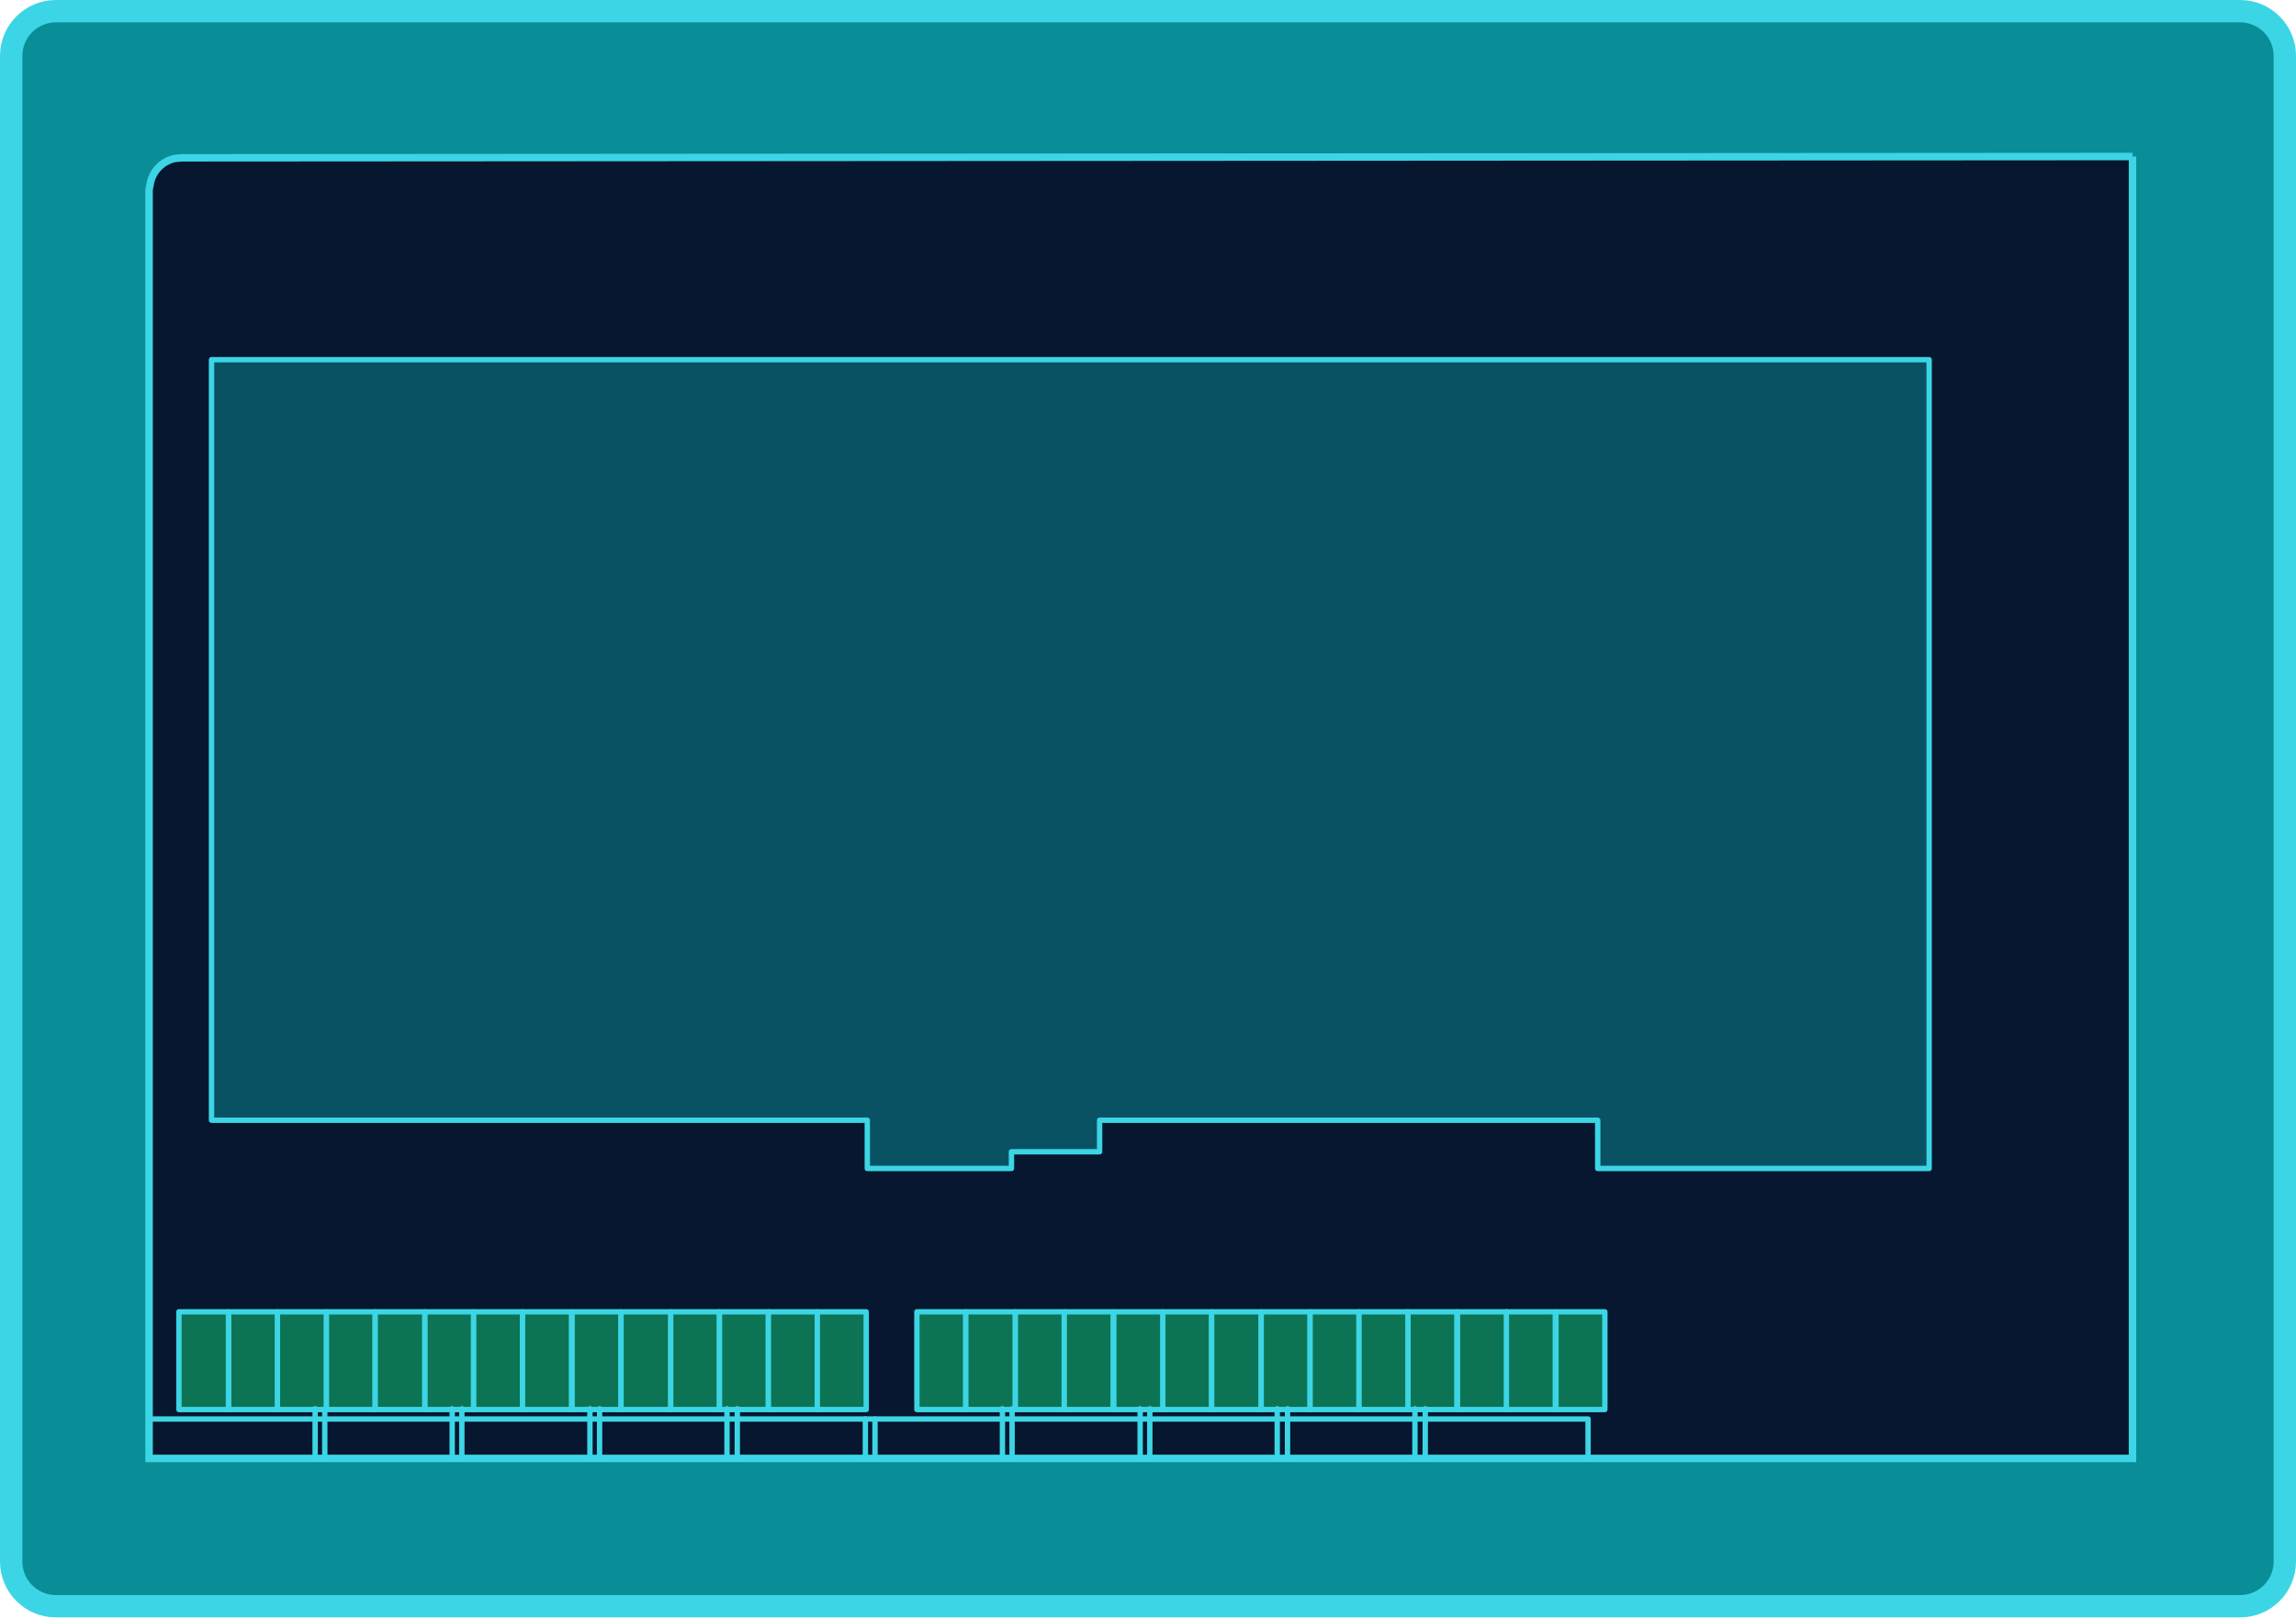
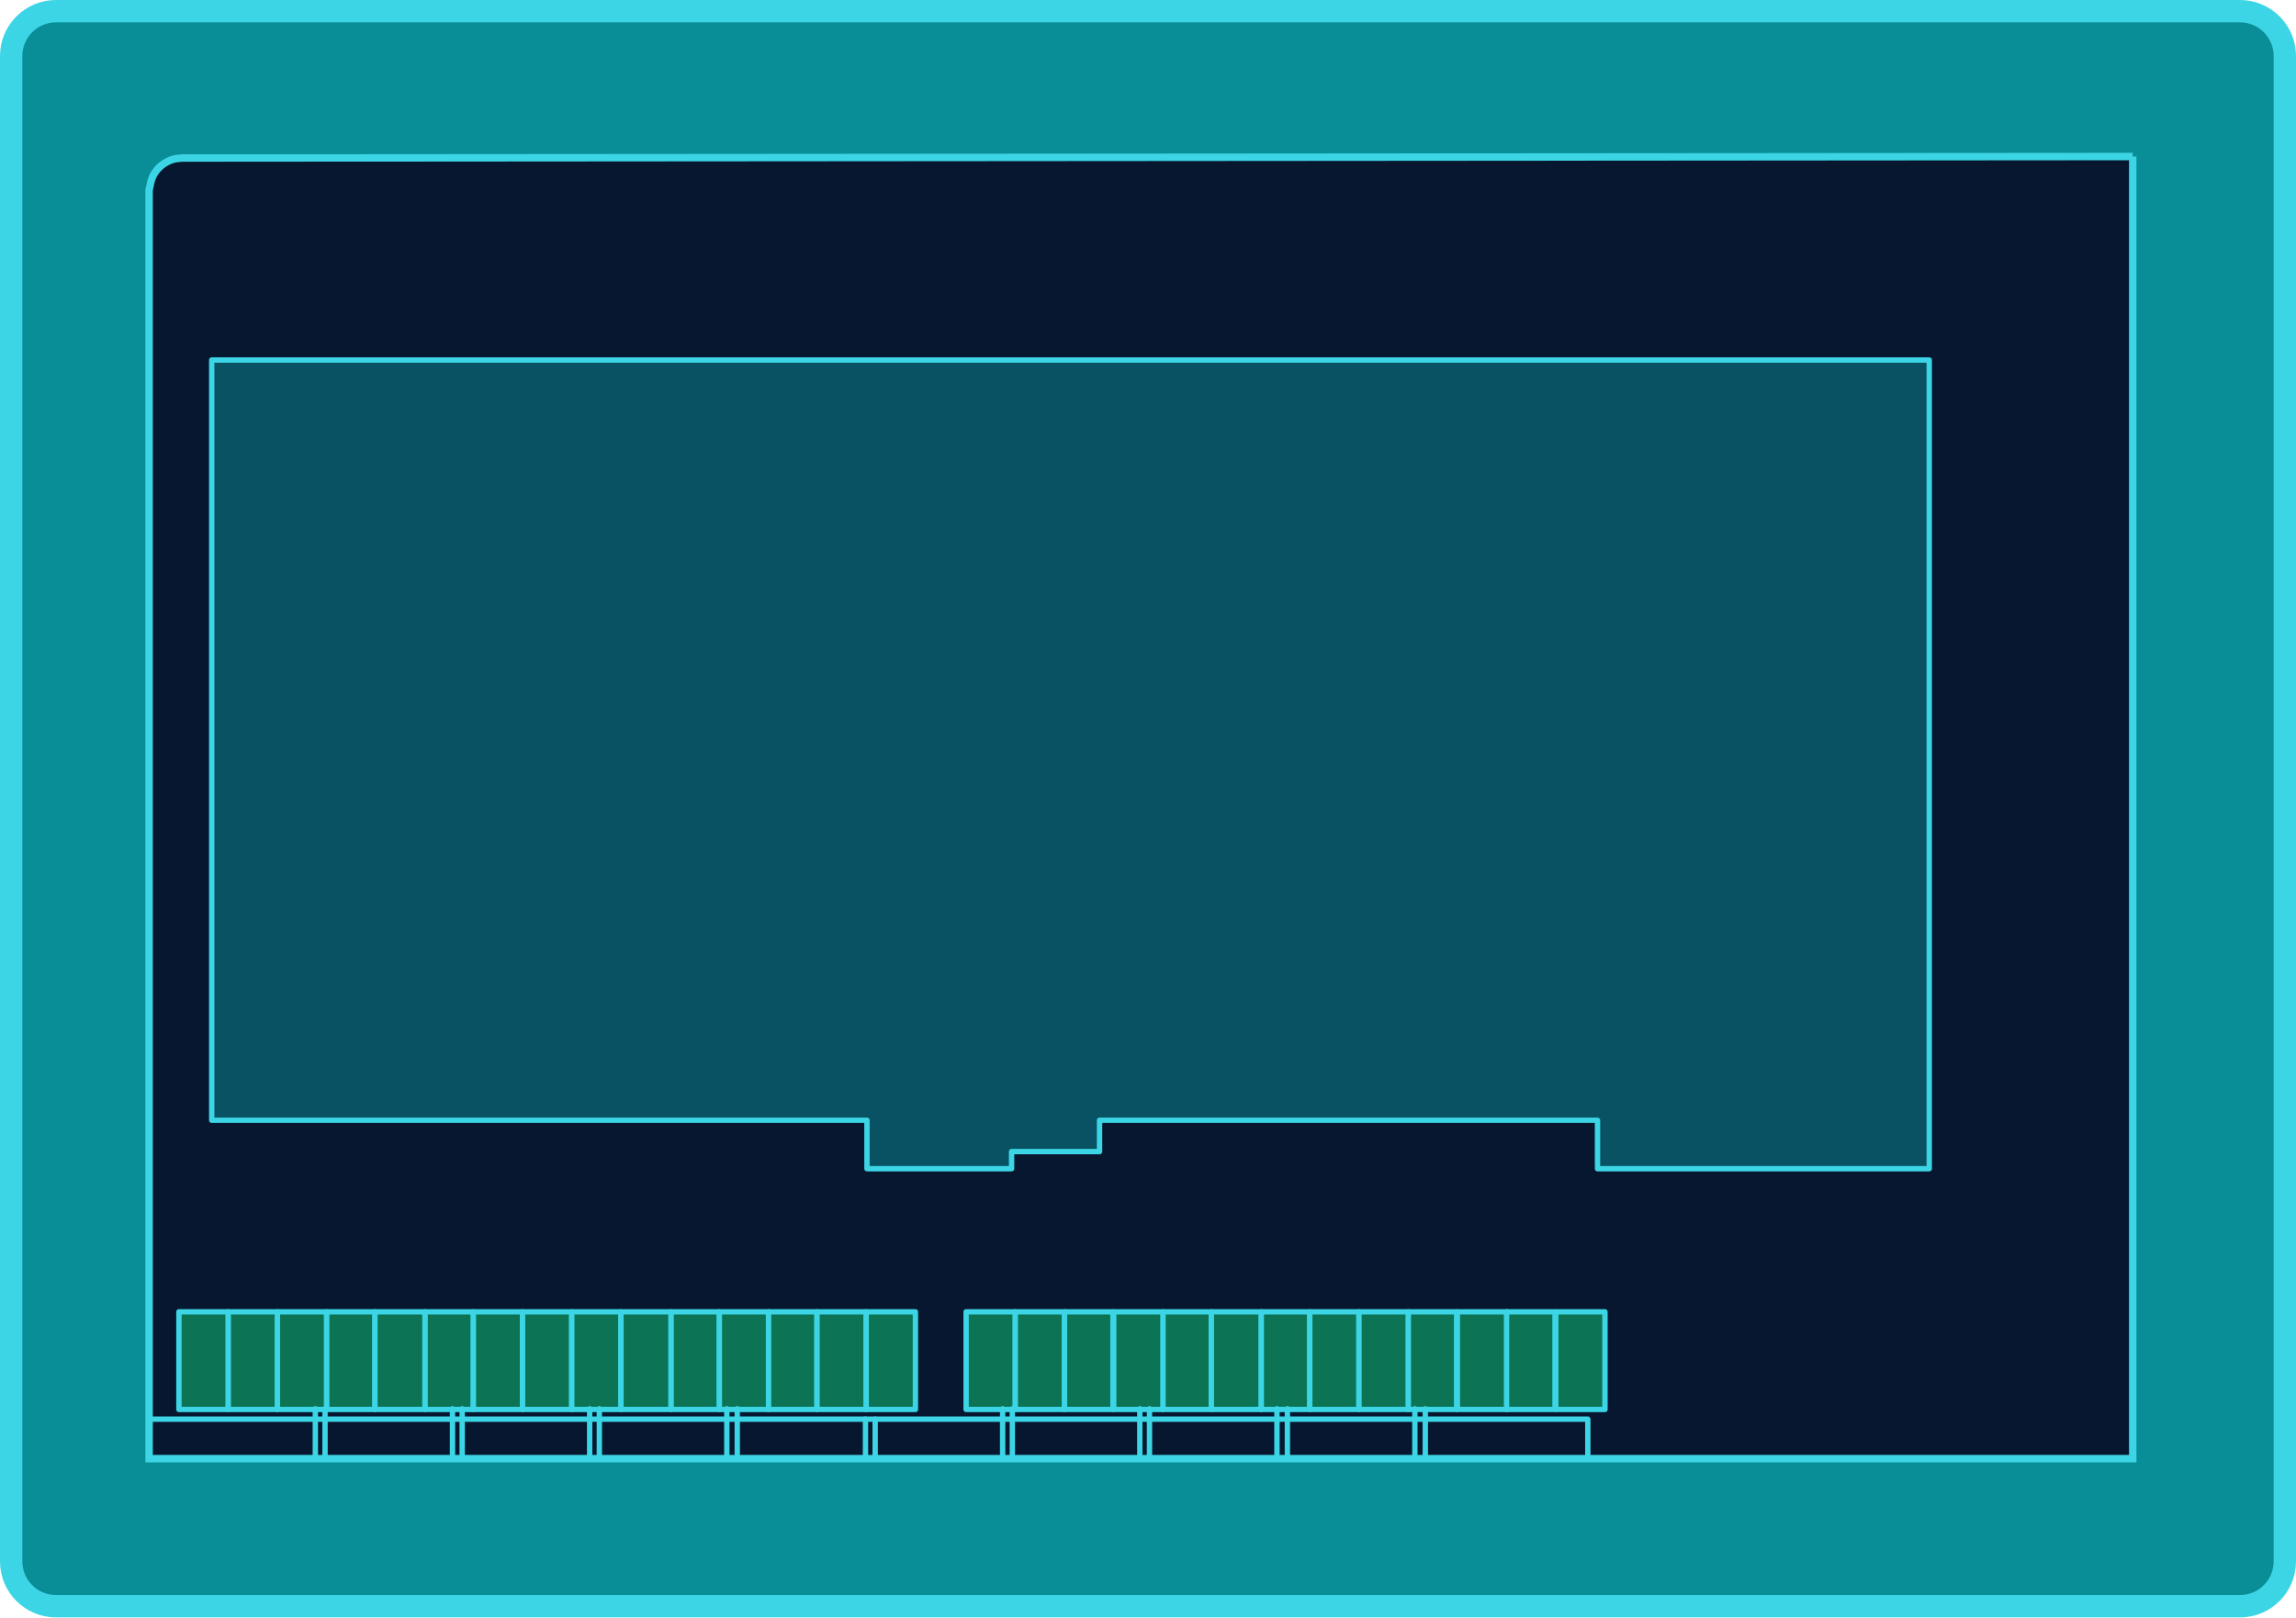
- <svg xmlns="http://www.w3.org/2000/svg" width="308px" height="217px" viewBox="0 0 308 217" version="1.1">
-   <g id="页面-1" stroke="none" stroke-width="1" fill="none" fill-rule="evenodd">
+ <svg xmlns="http://www.w3.org/2000/svg" version="1.1" id="图层_1" x="0px" y="0px" viewBox="0 0 308 217" style="enable-background:new 0 0 308 217;" xml:space="preserve">
+   <style type="text/css">
+ 	.st0{fill:#098D97;stroke:#3CD5E5;stroke-width:3;}
+ 	.st1{fill:#07172F;stroke:#3CD5E5;}
+ 	.st2{fill:#095263;stroke:#3CD5E5;stroke-width:0.72;stroke-linecap:round;stroke-linejoin:round;}
+ 	.st3{fill:#0C7454;}
+ 	.st4{fill:none;stroke:#3CD5E5;stroke-width:0.72;stroke-linecap:round;stroke-linejoin:round;}
+ </style>
+   <g id="页面-1">
    <g id="画板" transform="translate(-400, -557)">
      <g id="新能源停车场" transform="translate(400, 557)">
-         <rect id="矩形" stroke="#3CD5E5" stroke-width="3" fill="#098D97" x="1.5" y="1.5" width="305" height="214" rx="6" />
-         <path d="M286.068,21 L286.068,195.667 L213.119,195.667 L20,195.667 L20,25.485 L20.173,24.536 C20.518,22.898 21.813,21.604 23.453,21.259 L24.403,21.173 L286.068,21" id="Fill-963" stroke="#3CD5E5" fill="#07172F" />
-         <polygon id="Fill-965" stroke="#3CD5E5" stroke-width="0.72" fill="#095263" stroke-linecap="round" stroke-linejoin="round" points="28.374 48.257 28.374 150.297 116.344 150.297 116.344 156.766 135.682 156.766 135.682 154.523 147.509 154.523 147.509 150.297 214.328 150.297 214.328 156.766 258.788 156.766 258.788 48.257" />
+         <path id="矩形" class="st0" d="M7.5,1.5h293c3.3,0,6,2.7,6,6v202c0,3.3-2.7,6-6,6H7.5c-3.3,0-6-2.7-6-6V7.5     C1.5,4.2,4.2,1.5,7.5,1.5z" />
+         <path id="Fill-963" class="st1" d="M286.1,21v174.7h-72.9H20V25.5l0.2-0.9c0.3-1.6,1.6-2.9,3.3-3.3l0.9-0.1L286.1,21" />
+         <polygon id="Fill-965" class="st2" points="28.4,48.3 28.4,150.3 116.3,150.3 116.3,156.8 135.7,156.8 135.7,154.5 147.5,154.5      147.5,150.3 214.3,150.3 214.3,156.8 258.8,156.8 258.8,48.3    " />
        <g id="编组-11" transform="translate(24, 176)">
-           <polygon id="Fill-985" fill="#0C7454" points="65.957 13.111 72.518 13.111 72.518 1.50990331e-14 65.957 1.50990331e-14" />
-           <polygon id="Stroke-986" stroke="#3CD5E5" stroke-width="0.72" stroke-linecap="round" stroke-linejoin="round" points="65.957 13.111 72.518 13.111 72.518 1.50990331e-14 65.957 1.50990331e-14" />
-           <polygon id="Fill-987" fill="#0C7454" points="72.517 13.111 79.078 13.111 79.078 1.50990331e-14 72.517 1.50990331e-14" />
-           <polygon id="Stroke-988" stroke="#3CD5E5" stroke-width="0.72" stroke-linecap="round" stroke-linejoin="round" points="72.517 13.111 79.078 13.111 79.078 1.50990331e-14 72.517 1.50990331e-14" />
-           <polygon id="Fill-989" fill="#0C7454" points="79.078 13.111 85.64 13.111 85.64 1.50990331e-14 79.078 1.50990331e-14" />
-           <polygon id="Stroke-990" stroke="#3CD5E5" stroke-width="0.72" stroke-linecap="round" stroke-linejoin="round" points="79.078 13.111 85.64 13.111 85.64 1.50990331e-14 79.078 1.50990331e-14" />
-           <polygon id="Fill-991" fill="#0C7454" points="85.64 13.111 92.201 13.111 92.201 1.50990331e-14 85.64 1.50990331e-14" />
-           <polygon id="Stroke-992" stroke="#3CD5E5" stroke-width="0.72" stroke-linecap="round" stroke-linejoin="round" points="85.64 13.111 92.201 13.111 92.201 1.50990331e-14 85.64 1.50990331e-14" />
-           <polygon id="Fill-999" fill="#0C7454" points="32.979 13.111 39.54 13.111 39.54 1.50990331e-14 32.979 1.50990331e-14" />
-           <polygon id="Stroke-1000" stroke="#3CD5E5" stroke-width="0.72" stroke-linecap="round" stroke-linejoin="round" points="32.979 13.111 39.54 13.111 39.54 1.50990331e-14 32.979 1.50990331e-14" />
-           <polygon id="Fill-1001" fill="#0C7454" points="39.539 13.111 46.101 13.111 46.101 1.50990331e-14 39.539 1.50990331e-14" />
-           <polygon id="Stroke-1002" stroke="#3CD5E5" stroke-width="0.72" stroke-linecap="round" stroke-linejoin="round" points="39.539 13.111 46.101 13.111 46.101 1.50990331e-14 39.539 1.50990331e-14" />
-           <polygon id="Fill-1003" fill="#0C7454" points="46.101 13.111 52.662 13.111 52.662 1.50990331e-14 46.101 1.50990331e-14" />
-           <polygon id="Stroke-1004" stroke="#3CD5E5" stroke-width="0.72" stroke-linecap="round" stroke-linejoin="round" points="46.101 13.111 52.662 13.111 52.662 1.50990331e-14 46.101 1.50990331e-14" />
-           <polygon id="Fill-1005" fill="#0C7454" points="52.747 13.111 59.309 13.111 59.309 1.50990331e-14 52.747 1.50990331e-14" />
-           <polygon id="Stroke-1006" stroke="#3CD5E5" stroke-width="0.72" stroke-linecap="round" stroke-linejoin="round" points="52.747 13.111 59.309 13.111 59.309 1.50990331e-14 52.747 1.50990331e-14" />
-           <polygon id="Fill-1007" fill="#0C7454" points="59.309 13.111 65.957 13.111 65.957 1.50990331e-14 59.309 1.50990331e-14" />
-           <polygon id="Stroke-1008" stroke="#3CD5E5" stroke-width="0.72" stroke-linecap="round" stroke-linejoin="round" points="59.309 13.111 65.957 13.111 65.957 1.50990331e-14 59.309 1.50990331e-14" />
-           <polygon id="Fill-1009" fill="#0C7454" points="19.77 13.111 26.331 13.111 26.331 1.50990331e-14 19.77 1.50990331e-14" />
-           <polygon id="Stroke-1010" stroke="#3CD5E5" stroke-width="0.72" stroke-linecap="round" stroke-linejoin="round" points="19.77 13.111 26.331 13.111 26.331 1.50990331e-14 19.77 1.50990331e-14" />
-           <polygon id="Fill-1011" fill="#0C7454" points="26.331 13.111 32.978 13.111 32.978 1.50990331e-14 26.331 1.50990331e-14" />
-           <polygon id="Stroke-1012" stroke="#3CD5E5" stroke-width="0.72" stroke-linecap="round" stroke-linejoin="round" points="26.331 13.111 32.978 13.111 32.978 1.50990331e-14 26.331 1.50990331e-14" />
-           <polygon id="Fill-1035" fill="#0C7454" points="13.208 13.111 19.77 13.111 19.77 1.50990331e-14 13.208 1.50990331e-14" />
-           <polygon id="Stroke-1036" stroke="#3CD5E5" stroke-width="0.72" stroke-linecap="round" stroke-linejoin="round" points="13.208 13.111 19.77 13.111 19.77 1.50990331e-14 13.208 1.50990331e-14" />
-           <polygon id="Fill-1037" fill="#0C7454" points="6.648 13.111 13.209 13.111 13.209 1.50990331e-14 6.648 1.50990331e-14" />
-           <polygon id="Stroke-1038" stroke="#3CD5E5" stroke-width="0.72" stroke-linecap="round" stroke-linejoin="round" points="6.648 13.111 13.209 13.111 13.209 1.50990331e-14 6.648 1.50990331e-14" />
-           <polygon id="Fill-1039" fill="#0C7454" points="0 13.111 6.647 13.111 6.647 1.50990331e-14 0 1.50990331e-14" />
-           <polygon id="Stroke-1040" stroke="#3CD5E5" stroke-width="0.72" stroke-linecap="round" stroke-linejoin="round" points="0 13.111 6.647 13.111 6.647 1.50990331e-14 0 1.50990331e-14" />
+           <polygon id="Fill-985" class="st3" points="66,13.1 72.5,13.1 72.5,0 66,0     " />
+           <polygon id="Stroke-986" class="st4" points="66,13.1 72.5,13.1 72.5,0 66,0     " />
+           <polygon id="Fill-987" class="st3" points="72.5,13.1 79.1,13.1 79.1,0 72.5,0     " />
+           <polygon id="Stroke-988" class="st4" points="72.5,13.1 79.1,13.1 79.1,0 72.5,0     " />
+           <polygon id="Fill-989" class="st3" points="79.1,13.1 85.6,13.1 85.6,0 79.1,0     " />
+           <polygon id="Stroke-990" class="st4" points="79.1,13.1 85.6,13.1 85.6,0 79.1,0     " />
+           <polygon id="Fill-991" class="st3" points="85.6,13.1 92.2,13.1 92.2,0 85.6,0     " />
+           <polygon id="Stroke-992" class="st4" points="85.6,13.1 92.2,13.1 92.2,0 85.6,0     " />
+           <polygon id="Fill-991_1_" class="st3" points="92.2,13.1 98.8,13.1 98.8,0 92.2,0     " />
+           <polygon id="Stroke-992_1_" class="st4" points="92.2,13.1 98.8,13.1 98.8,0 92.2,0     " />
+           <polygon id="Fill-999" class="st3" points="33,13.1 39.5,13.1 39.5,0 33,0     " />
+           <polygon id="Stroke-1000" class="st4" points="33,13.1 39.5,13.1 39.5,0 33,0     " />
+           <polygon id="Fill-1001" class="st3" points="39.5,13.1 46.1,13.1 46.1,0 39.5,0     " />
+           <polygon id="Stroke-1002" class="st4" points="39.5,13.1 46.1,13.1 46.1,0 39.5,0     " />
+           <polygon id="Fill-1003" class="st3" points="46.1,13.1 52.7,13.1 52.7,0 46.1,0     " />
+           <polygon id="Stroke-1004" class="st4" points="46.1,13.1 52.7,13.1 52.7,0 46.1,0     " />
+           <polygon id="Fill-1005" class="st3" points="52.7,13.1 59.3,13.1 59.3,0 52.7,0     " />
+           <polygon id="Stroke-1006" class="st4" points="52.7,13.1 59.3,13.1 59.3,0 52.7,0     " />
+           <polygon id="Fill-1007" class="st3" points="59.3,13.1 66,13.1 66,0 59.3,0     " />
+           <polygon id="Stroke-1008" class="st4" points="59.3,13.1 66,13.1 66,0 59.3,0     " />
+           <polygon id="Fill-1009" class="st3" points="19.8,13.1 26.3,13.1 26.3,0 19.8,0     " />
+           <polygon id="Stroke-1010" class="st4" points="19.8,13.1 26.3,13.1 26.3,0 19.8,0     " />
+           <polygon id="Fill-1011" class="st3" points="26.3,13.1 33,13.1 33,0 26.3,0     " />
+           <polygon id="Stroke-1012" class="st4" points="26.3,13.1 33,13.1 33,0 26.3,0     " />
+           <polygon id="Fill-1035" class="st3" points="13.2,13.1 19.8,13.1 19.8,0 13.2,0     " />
+           <polygon id="Stroke-1036" class="st4" points="13.2,13.1 19.8,13.1 19.8,0 13.2,0     " />
+           <polygon id="Fill-1037" class="st3" points="6.6,13.1 13.2,13.1 13.2,0 6.6,0     " />
+           <polygon id="Stroke-1038" class="st4" points="6.6,13.1 13.2,13.1 13.2,0 6.6,0     " />
+           <polygon id="Fill-1039" class="st3" points="0,13.1 6.6,13.1 6.6,0 0,0     " />
+           <polygon id="Stroke-1040" class="st4" points="0,13.1 6.6,13.1 6.6,0 0,0     " />
        </g>
        <g id="编组-12" transform="translate(123, 176)">
-           <polygon id="Fill-993" fill="#0C7454" points="5.68434189e-14 13.111 6.561 13.111 6.561 1.50990331e-14 5.68434189e-14 1.50990331e-14" />
-           <polygon id="Stroke-994" stroke="#3CD5E5" stroke-width="0.72" stroke-linecap="round" stroke-linejoin="round" points="5.68434189e-14 13.111 6.561 13.111 6.561 1.50990331e-14 5.68434189e-14 1.50990331e-14" />
-           <polygon id="Fill-995" fill="#0C7454" points="6.56 13.111 13.208 13.111 13.208 1.50990331e-14 6.56 1.50990331e-14" />
-           <polygon id="Stroke-996" stroke="#3CD5E5" stroke-width="0.72" stroke-linecap="round" stroke-linejoin="round" points="6.56 13.111 13.208 13.111 13.208 1.50990331e-14 6.56 1.50990331e-14" />
-           <polygon id="Fill-997" fill="#0C7454" points="13.208 13.111 19.769 13.111 19.769 1.50990331e-14 13.208 1.50990331e-14" />
-           <polygon id="Stroke-998" stroke="#3CD5E5" stroke-width="0.72" stroke-linecap="round" stroke-linejoin="round" points="13.208 13.111 19.769 13.111 19.769 1.50990331e-14 13.208 1.50990331e-14" />
-           <polygon id="Fill-1013" fill="#0C7454" points="65.869 13.111 72.431 13.111 72.431 1.50990331e-14 65.869 1.50990331e-14" />
-           <polygon id="Stroke-1014" stroke="#3CD5E5" stroke-width="0.72" stroke-linecap="round" stroke-linejoin="round" points="65.869 13.111 72.431 13.111 72.431 1.50990331e-14 65.869 1.50990331e-14" />
-           <polygon id="Fill-1015" fill="#0C7454" points="72.517 13.111 79.163 13.111 79.163 1.50990331e-14 72.517 1.50990331e-14" />
-           <polygon id="Stroke-1016" stroke="#3CD5E5" stroke-width="0.72" stroke-linecap="round" stroke-linejoin="round" points="72.517 13.111 79.163 13.111 79.163 1.50990331e-14 72.517 1.50990331e-14" />
-           <polygon id="Fill-1017" fill="#0C7454" points="79.077 13.111 85.638 13.111 85.638 1.50990331e-14 79.077 1.50990331e-14" />
-           <polygon id="Stroke-1018" stroke="#3CD5E5" stroke-width="0.72" stroke-linecap="round" stroke-linejoin="round" points="79.077 13.111 85.638 13.111 85.638 1.50990331e-14 79.077 1.50990331e-14" />
-           <polygon id="Fill-1019" fill="#0C7454" points="85.725 13.111 92.286 13.111 92.286 1.50990331e-14 85.725 1.50990331e-14" />
-           <polygon id="Stroke-1020" stroke="#3CD5E5" stroke-width="0.72" stroke-linecap="round" stroke-linejoin="round" points="85.725 13.111 92.286 13.111 92.286 1.50990331e-14 85.725 1.50990331e-14" />
-           <polygon id="Fill-1021" fill="#0C7454" points="32.977 13.111 39.539 13.111 39.539 1.50990331e-14 32.977 1.50990331e-14" />
-           <polygon id="Stroke-1022" stroke="#3CD5E5" stroke-width="0.72" stroke-linecap="round" stroke-linejoin="round" points="32.977 13.111 39.539 13.111 39.539 1.50990331e-14 32.977 1.50990331e-14" />
-           <polygon id="Fill-1023" fill="#0C7454" points="39.539 13.111 46.186 13.111 46.186 1.50990331e-14 39.539 1.50990331e-14" />
-           <polygon id="Stroke-1024" stroke="#3CD5E5" stroke-width="0.72" stroke-linecap="round" stroke-linejoin="round" points="39.539 13.111 46.186 13.111 46.186 1.50990331e-14 39.539 1.50990331e-14" />
-           <polygon id="Fill-1025" fill="#0C7454" points="46.186 13.111 52.747 13.111 52.747 1.50990331e-14 46.186 1.50990331e-14" />
-           <polygon id="Stroke-1026" stroke="#3CD5E5" stroke-width="0.72" stroke-linecap="round" stroke-linejoin="round" points="46.186 13.111 52.747 13.111 52.747 1.50990331e-14 46.186 1.50990331e-14" />
-           <polygon id="Fill-1027" fill="#0C7454" points="52.747 13.111 59.308 13.111 59.308 1.50990331e-14 52.747 1.50990331e-14" />
-           <polygon id="Stroke-1028" stroke="#3CD5E5" stroke-width="0.72" stroke-linecap="round" stroke-linejoin="round" points="52.747 13.111 59.308 13.111 59.308 1.50990331e-14 52.747 1.50990331e-14" />
-           <polygon id="Fill-1029" fill="#0C7454" points="59.308 13.111 65.869 13.111 65.869 1.50990331e-14 59.308 1.50990331e-14" />
-           <polygon id="Stroke-1030" stroke="#3CD5E5" stroke-width="0.72" stroke-linecap="round" stroke-linejoin="round" points="59.308 13.111 65.869 13.111 65.869 1.50990331e-14 59.308 1.50990331e-14" />
-           <polygon id="Fill-1031" fill="#0C7454" points="19.769 13.111 26.331 13.111 26.331 1.50990331e-14 19.769 1.50990331e-14" />
-           <polygon id="Stroke-1032" stroke="#3CD5E5" stroke-width="0.72" stroke-linecap="round" stroke-linejoin="round" points="19.769 13.111 26.331 13.111 26.331 1.50990331e-14 19.769 1.50990331e-14" />
-           <polygon id="Fill-1033" fill="#0C7454" points="26.416 13.111 32.977 13.111 32.977 1.50990331e-14 26.416 1.50990331e-14" />
-           <polygon id="Stroke-1034" stroke="#3CD5E5" stroke-width="0.72" stroke-linecap="round" stroke-linejoin="round" points="26.416 13.111 32.977 13.111 32.977 1.50990331e-14 26.416 1.50990331e-14" />
+           <polygon id="Fill-995" class="st3" points="6.6,13.1 13.2,13.1 13.2,0 6.6,0     " />
+           <polygon id="Stroke-996" class="st4" points="6.6,13.1 13.2,13.1 13.2,0 6.6,0     " />
+           <polygon id="Fill-997" class="st3" points="13.2,13.1 19.8,13.1 19.8,0 13.2,0     " />
+           <polygon id="Stroke-998" class="st4" points="13.2,13.1 19.8,13.1 19.8,0 13.2,0     " />
+           <polygon id="Fill-1013" class="st3" points="65.9,13.1 72.4,13.1 72.4,0 65.9,0     " />
+           <polygon id="Stroke-1014" class="st4" points="65.9,13.1 72.4,13.1 72.4,0 65.9,0     " />
+           <polygon id="Fill-1015" class="st3" points="72.5,13.1 79.2,13.1 79.2,0 72.5,0     " />
+           <polygon id="Stroke-1016" class="st4" points="72.5,13.1 79.2,13.1 79.2,0 72.5,0     " />
+           <polygon id="Fill-1017" class="st3" points="79.1,13.1 85.6,13.1 85.6,0 79.1,0     " />
+           <polygon id="Stroke-1018" class="st4" points="79.1,13.1 85.6,13.1 85.6,0 79.1,0     " />
+           <polygon id="Fill-1019" class="st3" points="85.7,13.1 92.3,13.1 92.3,0 85.7,0     " />
+           <polygon id="Stroke-1020" class="st4" points="85.7,13.1 92.3,13.1 92.3,0 85.7,0     " />
+           <polygon id="Fill-1021" class="st3" points="33,13.1 39.5,13.1 39.5,0 33,0     " />
+           <polygon id="Stroke-1022" class="st4" points="33,13.1 39.5,13.1 39.5,0 33,0     " />
+           <polygon id="Fill-1023" class="st3" points="39.5,13.1 46.2,13.1 46.2,0 39.5,0     " />
+           <polygon id="Stroke-1024" class="st4" points="39.5,13.1 46.2,13.1 46.2,0 39.5,0     " />
+           <polygon id="Fill-1025" class="st3" points="46.2,13.1 52.7,13.1 52.7,0 46.2,0     " />
+           <polygon id="Stroke-1026" class="st4" points="46.2,13.1 52.7,13.1 52.7,0 46.2,0     " />
+           <polygon id="Fill-1027" class="st3" points="52.7,13.1 59.3,13.1 59.3,0 52.7,0     " />
+           <polygon id="Stroke-1028" class="st4" points="52.7,13.1 59.3,13.1 59.3,0 52.7,0     " />
+           <polygon id="Fill-1029" class="st3" points="59.3,13.1 65.9,13.1 65.9,0 59.3,0     " />
+           <polygon id="Stroke-1030" class="st4" points="59.3,13.1 65.9,13.1 65.9,0 59.3,0     " />
+           <polygon id="Fill-1031" class="st3" points="19.8,13.1 26.3,13.1 26.3,0 19.8,0     " />
+           <polygon id="Stroke-1032" class="st4" points="19.8,13.1 26.3,13.1 26.3,0 19.8,0     " />
+           <polygon id="Fill-1033" class="st3" points="26.4,13.1 33,13.1 33,0 26.4,0     " />
+           <polygon id="Stroke-1034" class="st4" points="26.4,13.1 33,13.1 33,0 26.4,0     " />
        </g>
-         <g id="编组-13" transform="translate(20, 189)" stroke="#3CD5E5" stroke-linecap="round" stroke-linejoin="round" stroke-width="0.72">
-           <line x1="23.568" y1="1.42108547e-14" x2="23.568" y2="6.642" id="Stroke-967" />
-           <line x1="22.273" y1="1.42108547e-14" x2="22.273" y2="6.642" id="Stroke-968" />
-           <line x1="41.956" y1="1.42108547e-14" x2="41.956" y2="6.642" id="Stroke-969" />
-           <line x1="40.661" y1="1.42108547e-14" x2="40.661" y2="6.642" id="Stroke-970" />
-           <line x1="60.431" y1="1.42108547e-14" x2="60.431" y2="6.642" id="Stroke-971" />
-           <line x1="59.136" y1="1.42108547e-14" x2="59.136" y2="6.642" id="Stroke-972" />
-           <line x1="78.905" y1="1.42108547e-14" x2="78.905" y2="6.642" id="Stroke-973" />
-           <line x1="77.524" y1="1.42108547e-14" x2="77.524" y2="6.642" id="Stroke-974" />
-           <line x1="96.085" y1="1.38" x2="96.085" y2="6.641" id="Stroke-975" />
-           <line x1="97.38" y1="1.38" x2="97.38" y2="6.641" id="Stroke-976" />
-           <line x1="115.768" y1="1.42108547e-14" x2="115.768" y2="6.642" id="Stroke-977" />
-           <line x1="114.473" y1="1.42108547e-14" x2="114.473" y2="6.642" id="Stroke-978" />
-           <line x1="134.243" y1="1.42108547e-14" x2="134.243" y2="6.642" id="Stroke-979" />
-           <line x1="132.948" y1="1.42108547e-14" x2="132.948" y2="6.642" id="Stroke-980" />
-           <line x1="152.717" y1="1.42108547e-14" x2="152.717" y2="6.642" id="Stroke-981" />
-           <line x1="151.336" y1="1.42108547e-14" x2="151.336" y2="6.642" id="Stroke-982" />
-           <line x1="171.191" y1="1.42108547e-14" x2="171.191" y2="6.642" id="Stroke-983" />
-           <line x1="169.81" y1="1.42108547e-14" x2="169.81" y2="6.642" id="Stroke-984" />
-           <polyline id="Stroke-1042" points="1.42108547e-14 1.38 193.033 1.38 193.033 6.641" />
+         <g id="编组-13" transform="translate(20, 189)">
+           <line id="Stroke-967" class="st4" x1="23.6" y1="0" x2="23.6" y2="6.6" />
+           <line id="Stroke-968" class="st4" x1="22.3" y1="0" x2="22.3" y2="6.6" />
+           <line id="Stroke-969" class="st4" x1="42" y1="0" x2="42" y2="6.6" />
+           <line id="Stroke-970" class="st4" x1="40.7" y1="0" x2="40.7" y2="6.6" />
+           <line id="Stroke-971" class="st4" x1="60.4" y1="0" x2="60.4" y2="6.6" />
+           <line id="Stroke-972" class="st4" x1="59.1" y1="0" x2="59.1" y2="6.6" />
+           <line id="Stroke-973" class="st4" x1="78.9" y1="0" x2="78.9" y2="6.6" />
+           <line id="Stroke-974" class="st4" x1="77.5" y1="0" x2="77.5" y2="6.6" />
+           <line id="Stroke-975" class="st4" x1="96.1" y1="1.4" x2="96.1" y2="6.6" />
+           <line id="Stroke-976" class="st4" x1="97.4" y1="1.4" x2="97.4" y2="6.6" />
+           <line id="Stroke-977" class="st4" x1="115.8" y1="0" x2="115.8" y2="6.6" />
+           <line id="Stroke-978" class="st4" x1="114.5" y1="0" x2="114.5" y2="6.6" />
+           <line id="Stroke-979" class="st4" x1="134.2" y1="0" x2="134.2" y2="6.6" />
+           <line id="Stroke-980" class="st4" x1="132.9" y1="0" x2="132.9" y2="6.6" />
+           <line id="Stroke-981" class="st4" x1="152.7" y1="0" x2="152.7" y2="6.6" />
+           <line id="Stroke-982" class="st4" x1="151.3" y1="0" x2="151.3" y2="6.6" />
+           <line id="Stroke-983" class="st4" x1="171.2" y1="0" x2="171.2" y2="6.6" />
+           <line id="Stroke-984" class="st4" x1="169.8" y1="0" x2="169.8" y2="6.6" />
+           <polyline id="Stroke-1042" class="st4" points="0,1.4 193,1.4 193,6.6     " />
        </g>
      </g>
    </g>
  </g>
</svg>
